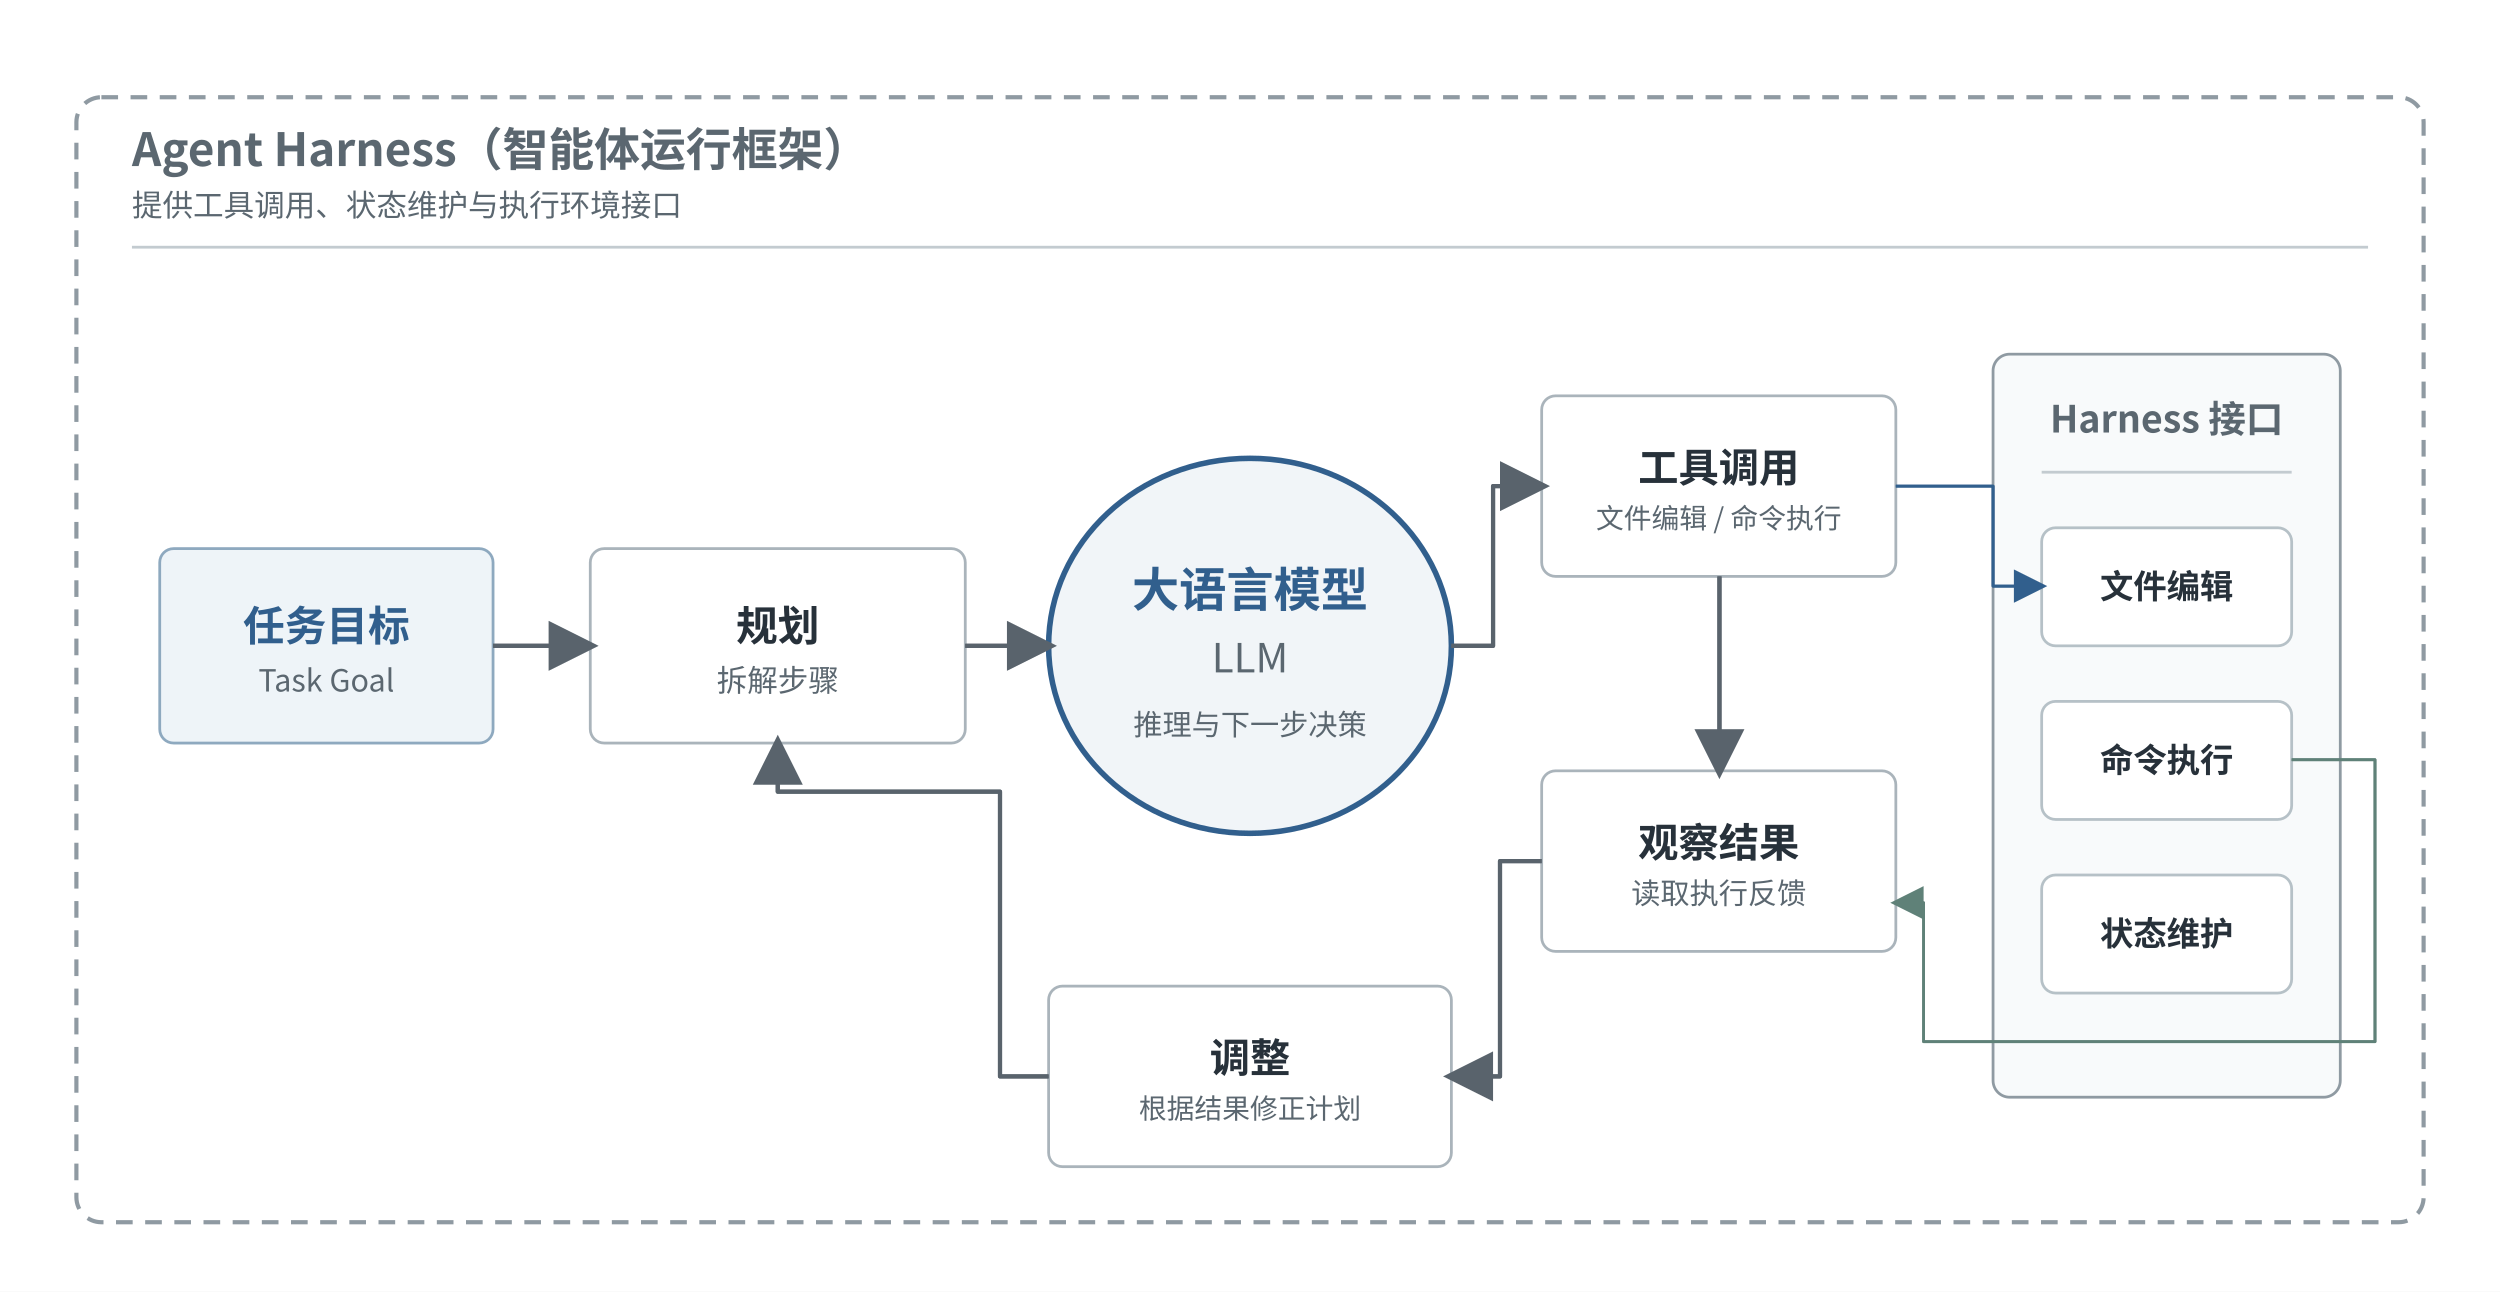
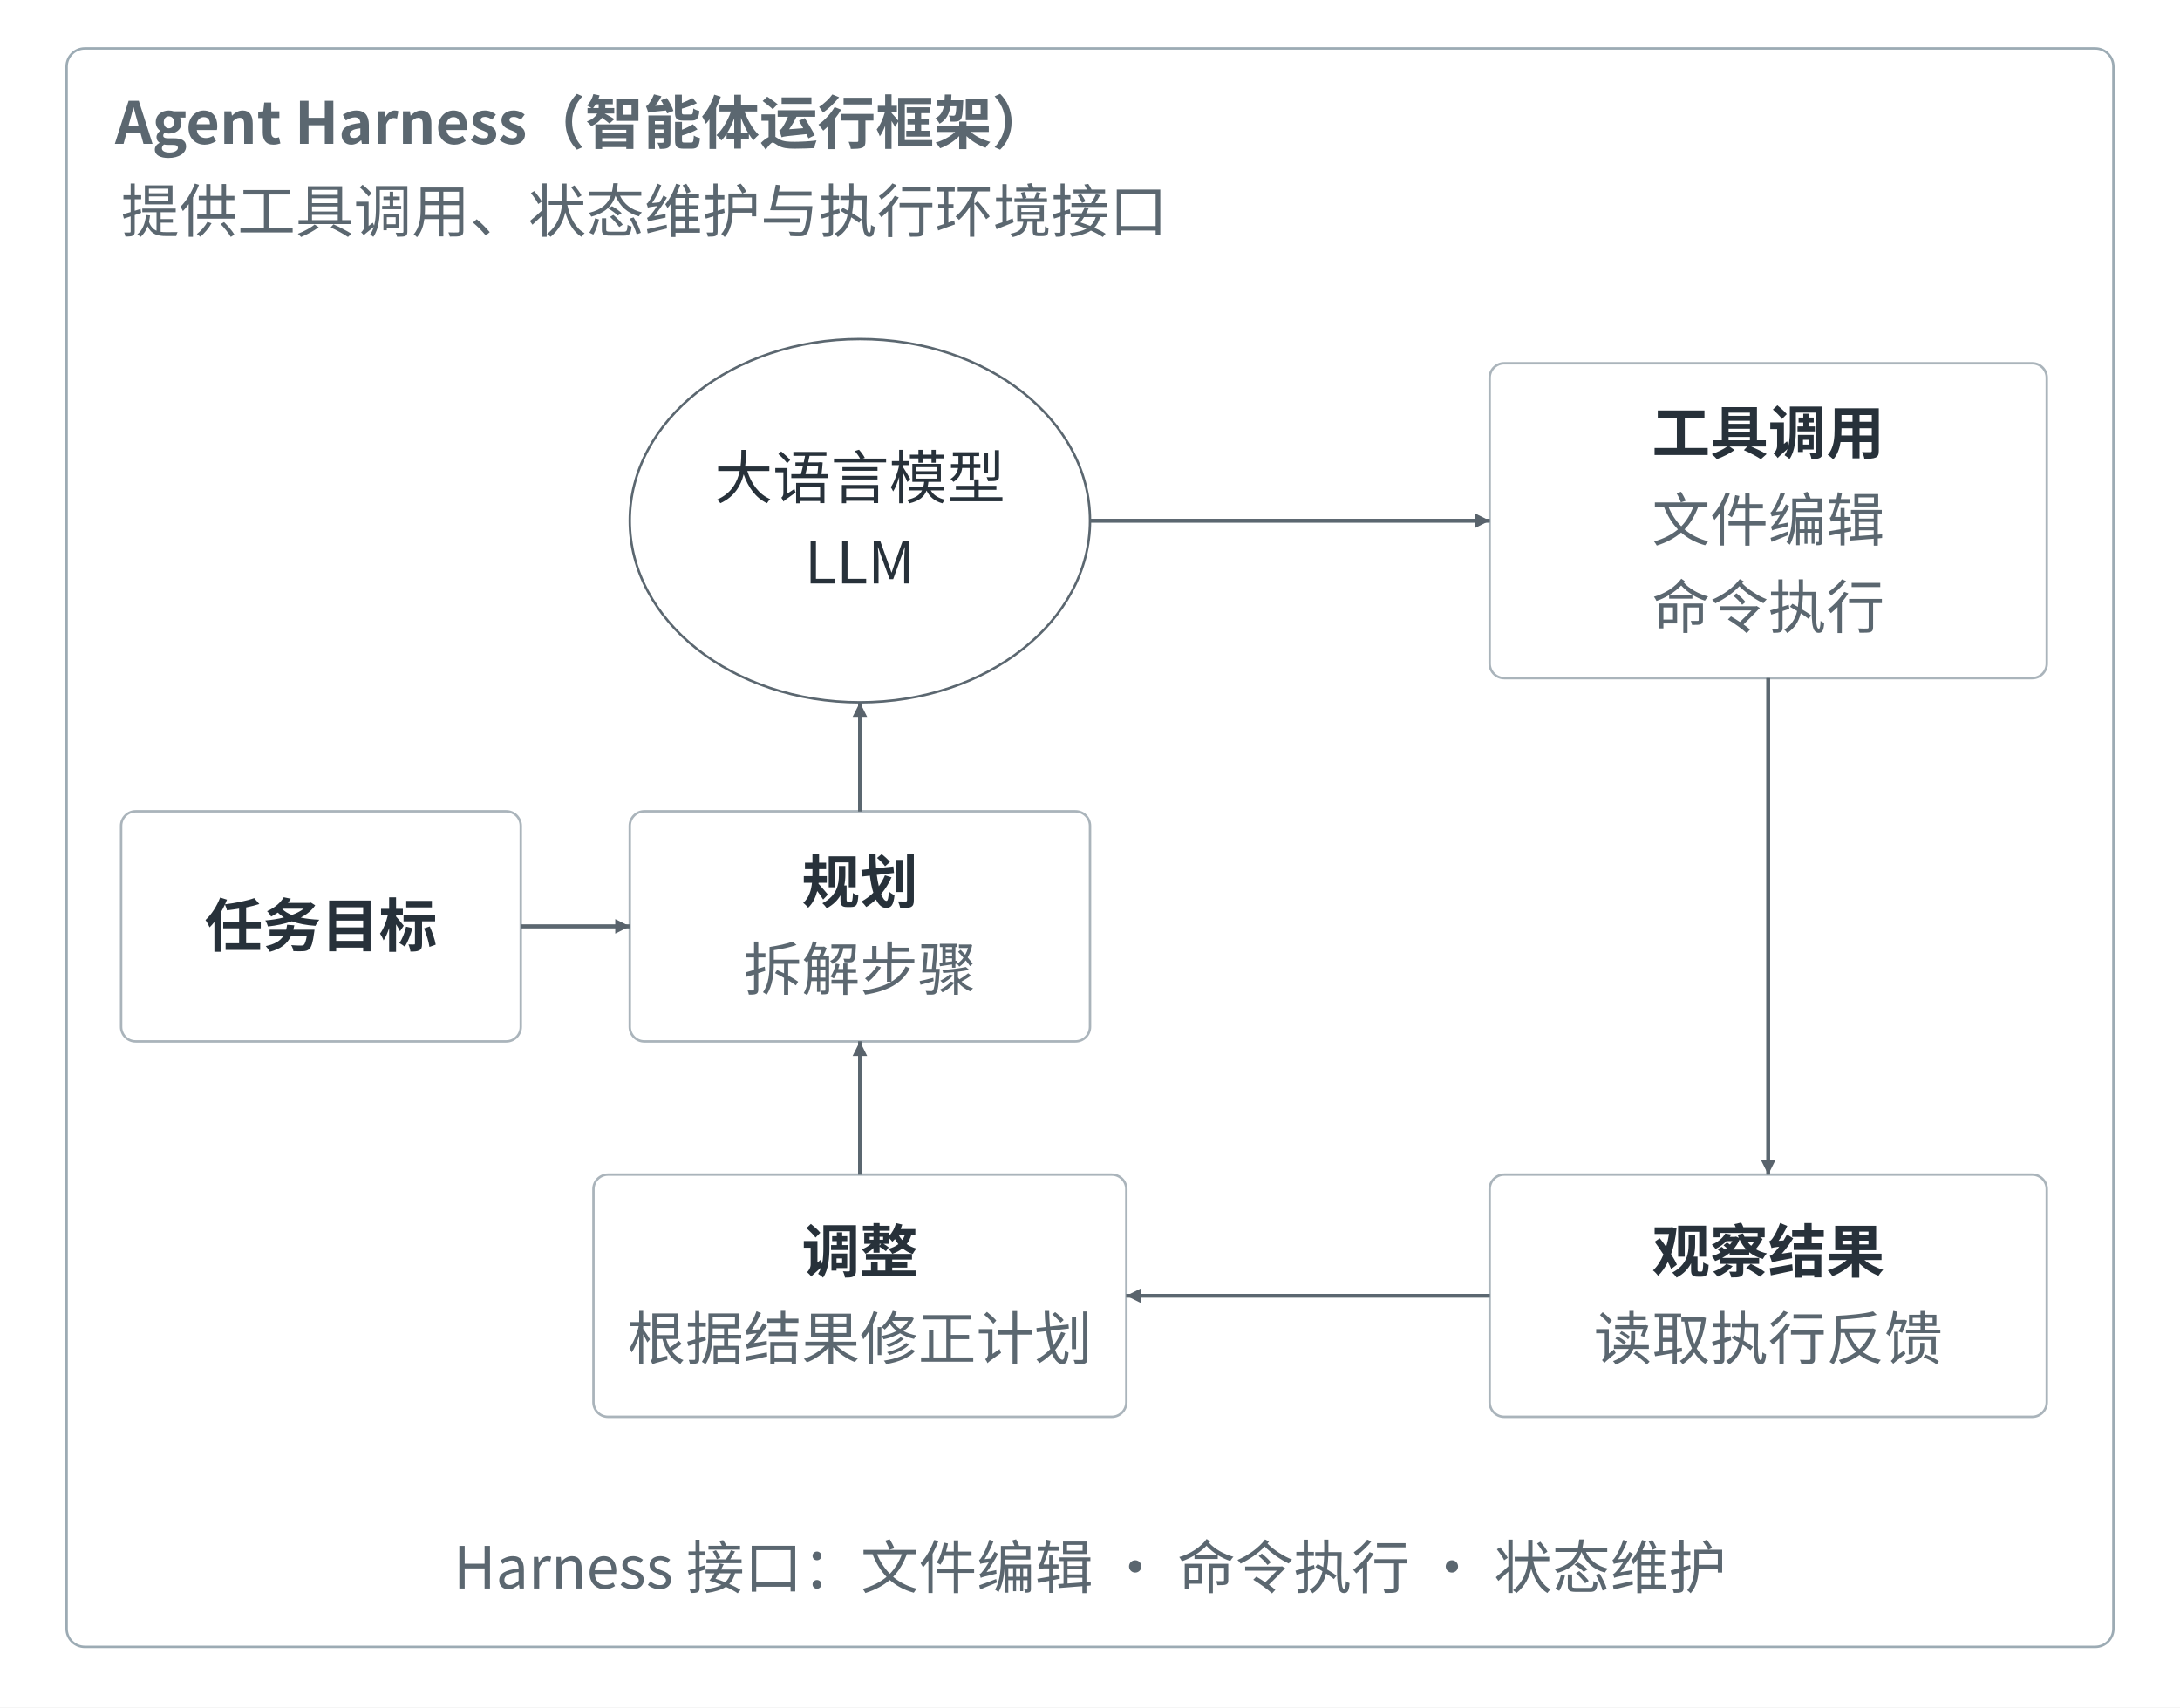
- <svg xmlns="http://www.w3.org/2000/svg" width="1800" height="930" viewBox="0 0 1800 930">
+ <svg xmlns="http://www.w3.org/2000/svg" width="1800" height="1410" viewBox="0 0 1800 1410">
  <defs>
-     <marker id="arrow-gray" markerWidth="12" markerHeight="12" refX="10" refY="6" orient="auto" markerUnits="strokeWidth">
+     <marker id="arrow-gray" markerWidth="16" markerHeight="16" refX="12" refY="6" orient="auto" markerUnits="userSpaceOnUse">
      <path d="M0,0 L12,6 L0,12 Z" fill="#59636c" />
    </marker>
-     <marker id="arrow-blue" markerWidth="12" markerHeight="12" refX="10" refY="6" orient="auto" markerUnits="strokeWidth">
+     <marker id="arrow-blue" markerWidth="16" markerHeight="16" refX="12" refY="6" orient="auto" markerUnits="userSpaceOnUse">
      <path d="M0,0 L12,6 L0,12 Z" fill="#315f8d" />
    </marker>
-     <marker id="arrow-green" markerWidth="12" markerHeight="12" refX="10" refY="6" orient="auto" markerUnits="strokeWidth">
+     <marker id="arrow-green" markerWidth="16" markerHeight="16" refX="12" refY="6" orient="auto" markerUnits="userSpaceOnUse">
      <path d="M0,0 L12,6 L0,12 Z" fill="#5f8178" />
    </marker>
-     <marker id="arrow-red" markerWidth="12" markerHeight="12" refX="10" refY="6" orient="auto" markerUnits="strokeWidth">
+     <marker id="arrow-red" markerWidth="16" markerHeight="16" refX="12" refY="6" orient="auto" markerUnits="userSpaceOnUse">
      <path d="M0,0 L12,6 L0,12 Z" fill="#a15e50" />
    </marker>
  </defs>
-   <rect width="1800" height="930" fill="#ffffff" />
-   <rect x="55" y="70" width="1690" height="810" rx="18" fill="#ffffff" stroke="#8f9aa2" stroke-width="3" stroke-dasharray="12 9" />
-   <text x="95" y="108" text-anchor="start" dominant-baseline="middle" style="font-family:Microsoft YaHei,Noto Sans CJK SC,SimSun,sans-serif;font-size:33px;font-weight:600;fill:#5b6770">Agent Harness（智能体运行框架）</text>
-   <text x="95" y="148" text-anchor="start" dominant-baseline="middle" style="font-family:Microsoft YaHei,Noto Sans CJK SC,SimSun,sans-serif;font-size:22px;fill:#5b6770">提供工具调用、状态维护与执行环境接口</text>
-   <polyline points="95,178 1705,178" fill="none" stroke="#c3cbd0" stroke-width="2" stroke-linejoin="round" />
-   <rect x="115" y="395" width="240" height="140" rx="10" fill="#eef4f8" stroke="#8ea9bf" stroke-width="2" />
-   <text x="235.0" y="451.0" text-anchor="middle" dominant-baseline="middle" style="font-family:Microsoft YaHei,Noto Sans CJK SC,SimSun,sans-serif;font-size:30px;font-weight:600;fill:#315f8d">任务目标</text>
-   <text x="235.0" y="490.2" text-anchor="middle" dominant-baseline="middle" style="font-family:Microsoft YaHei,Noto Sans CJK SC,SimSun,sans-serif;font-size:22px;fill:#5b6770">Task Goal</text>
-   <rect x="425" y="395" width="270" height="140" rx="10" fill="#ffffff" stroke="#aab4bb" stroke-width="2" />
-   <text x="560.0" y="451.0" text-anchor="middle" dominant-baseline="middle" style="font-family:Microsoft YaHei,Noto Sans CJK SC,SimSun,sans-serif;font-size:30px;font-weight:600;fill:#27313a">规划</text>
-   <text x="560.0" y="490.2" text-anchor="middle" dominant-baseline="middle" style="font-family:Microsoft YaHei,Noto Sans CJK SC,SimSun,sans-serif;font-size:22px;fill:#5b6770">拆解步骤</text>
-   <ellipse cx="900.0" cy="465.0" rx="145.0" ry="135.0" fill="#f1f5f8" stroke="#315f8d" stroke-width="4" />
-   <text x="900" y="425" text-anchor="middle" dominant-baseline="middle" style="font-family:Microsoft YaHei,Noto Sans CJK SC,SimSun,sans-serif;font-size:34px;font-weight:600;fill:#315f8d">大语言模型</text>
-   <text x="900" y="474" text-anchor="middle" dominant-baseline="middle" style="font-family:Microsoft YaHei,Noto Sans CJK SC,SimSun,sans-serif;font-size:29px;fill:#5b6770">LLM</text>
-   <text x="900" y="522" text-anchor="middle" dominant-baseline="middle" style="font-family:Microsoft YaHei,Noto Sans CJK SC,SimSun,sans-serif;font-size:21px;fill:#5b6770">推理与下一步决策</text>
-   <rect x="1110" y="285" width="255" height="130" rx="10" fill="#ffffff" stroke="#aab4bb" stroke-width="2" />
-   <text x="1237.5" y="337.0" text-anchor="middle" dominant-baseline="middle" style="font-family:Microsoft YaHei,Noto Sans CJK SC,SimSun,sans-serif;font-size:29px;font-weight:600;fill:#27313a">工具调用</text>
-   <text x="1237.5" y="373.4" text-anchor="middle" dominant-baseline="middle" style="font-family:Microsoft YaHei,Noto Sans CJK SC,SimSun,sans-serif;font-size:20px;fill:#5b6770">文件编辑 / 命令执行</text>
-   <rect x="1110" y="555" width="255" height="130" rx="10" fill="#ffffff" stroke="#aab4bb" stroke-width="2" />
-   <text x="1237.5" y="607.0" text-anchor="middle" dominant-baseline="middle" style="font-family:Microsoft YaHei,Noto Sans CJK SC,SimSun,sans-serif;font-size:29px;font-weight:600;fill:#27313a">观察结果</text>
-   <text x="1237.5" y="643.4" text-anchor="middle" dominant-baseline="middle" style="font-family:Microsoft YaHei,Noto Sans CJK SC,SimSun,sans-serif;font-size:21px;fill:#5b6770">读取执行反馈</text>
-   <rect x="755" y="710" width="290" height="130" rx="10" fill="#ffffff" stroke="#aab4bb" stroke-width="2" />
-   <text x="900.0" y="762.0" text-anchor="middle" dominant-baseline="middle" style="font-family:Microsoft YaHei,Noto Sans CJK SC,SimSun,sans-serif;font-size:29px;font-weight:600;fill:#27313a">调整</text>
-   <text x="900.0" y="798.4" text-anchor="middle" dominant-baseline="middle" style="font-family:Microsoft YaHei,Noto Sans CJK SC,SimSun,sans-serif;font-size:20px;fill:#5b6770">根据结果修正计划</text>
-   <polyline points="355,465 425,465" fill="none" stroke="#59636c" stroke-width="3" stroke-linejoin="round" />
-   <polyline points="355,465 425,465" fill="none" stroke="#59636c" stroke-width="3" stroke-linejoin="round" marker-end="url(#arrow-gray)" />
-   <polyline points="695,465 755,465" fill="none" stroke="#59636c" stroke-width="3" stroke-linejoin="round" />
-   <polyline points="695,465 755,465" fill="none" stroke="#59636c" stroke-width="3" stroke-linejoin="round" marker-end="url(#arrow-gray)" />
-   <polyline points="1045,465 1075,465 1075,350 1110,350" fill="none" stroke="#59636c" stroke-width="3" stroke-linejoin="round" />
-   <polyline points="1045,465 1075,465 1075,350 1110,350" fill="none" stroke="#59636c" stroke-width="3" stroke-linejoin="round" marker-end="url(#arrow-gray)" />
-   <polyline points="1238,415 1238,555" fill="none" stroke="#59636c" stroke-width="3" stroke-linejoin="round" />
-   <polyline points="1238,415 1238,555" fill="none" stroke="#59636c" stroke-width="3" stroke-linejoin="round" marker-end="url(#arrow-gray)" />
-   <polyline points="1110,620 1080,620 1080,775 1045,775" fill="none" stroke="#59636c" stroke-width="3" stroke-linejoin="round" />
-   <polyline points="1110,620 1080,620 1080,775 1045,775" fill="none" stroke="#59636c" stroke-width="3" stroke-linejoin="round" marker-end="url(#arrow-gray)" />
-   <polyline points="755,775 720,775 720,570 560,570 560,535" fill="none" stroke="#59636c" stroke-width="3" stroke-linejoin="round" />
-   <polyline points="755,775 720,775 720,570 560,570 560,535" fill="none" stroke="#59636c" stroke-width="3" stroke-linejoin="round" marker-end="url(#arrow-gray)" />
-   <rect x="1435" y="255" width="250" height="535" rx="12" fill="#f8fafb" stroke="#8f9aa2" stroke-width="2" />
-   <text x="1560" y="302" text-anchor="middle" dominant-baseline="middle" style="font-family:Microsoft YaHei,Noto Sans CJK SC,SimSun,sans-serif;font-size:27px;font-weight:600;fill:#5b6770">Harness 接口</text>
-   <polyline points="1470,340 1650,340" fill="none" stroke="#c3cbd0" stroke-width="2" stroke-linejoin="round" />
-   <rect x="1470" y="380" width="180" height="85" rx="10" fill="#ffffff" stroke="#b6c1c7" stroke-width="2" />
-   <text x="1560.0" y="422.5" text-anchor="middle" dominant-baseline="middle" style="font-family:Microsoft YaHei,Noto Sans CJK SC,SimSun,sans-serif;font-size:24px;font-weight:600;fill:#27313a">文件编辑</text>
-   <rect x="1470" y="505" width="180" height="85" rx="10" fill="#ffffff" stroke="#b6c1c7" stroke-width="2" />
-   <text x="1560.0" y="547.5" text-anchor="middle" dominant-baseline="middle" style="font-family:Microsoft YaHei,Noto Sans CJK SC,SimSun,sans-serif;font-size:24px;font-weight:600;fill:#27313a">命令执行</text>
-   <rect x="1470" y="630" width="180" height="85" rx="10" fill="#ffffff" stroke="#b6c1c7" stroke-width="2" />
-   <text x="1560.0" y="672.5" text-anchor="middle" dominant-baseline="middle" style="font-family:Microsoft YaHei,Noto Sans CJK SC,SimSun,sans-serif;font-size:24px;font-weight:600;fill:#27313a">状态维护</text>
-   <polyline points="1365,350 1435,350 1435,422 1470,422" fill="none" stroke="#315f8d" stroke-width="2" stroke-linejoin="round" />
-   <polyline points="1365,350 1435,350 1435,422 1470,422" fill="none" stroke="#315f8d" stroke-width="2" stroke-linejoin="round" marker-end="url(#arrow-blue)" />
-   <polyline points="1650,547 1710,547 1710,750 1385,750 1385,650 1365,650" fill="none" stroke="#5f8178" stroke-width="2" stroke-linejoin="round" />
-   <polyline points="1650,547 1710,547 1710,750 1385,750 1385,650 1365,650" fill="none" stroke="#5f8178" stroke-width="2" stroke-linejoin="round" marker-end="url(#arrow-green)" />
+   <rect width="1800" height="1410" fill="#ffffff" />
+   <rect x="55" y="40" width="1690" height="1320" rx="15" fill="#ffffff" stroke="#9cabb4" stroke-width="2" />
+   <text x="95" y="102" text-anchor="start" dominant-baseline="middle" style="font-family:Microsoft YaHei,Noto Sans CJK SC,SimSun,sans-serif;font-size:48px;font-weight:600;fill:#5b6770">Agent Harness（智能体运行框架）</text>
+   <text x="100" y="175" text-anchor="start" dominant-baseline="middle" style="font-family:Microsoft YaHei,Noto Sans CJK SC,SimSun,sans-serif;font-size:48px;fill:#5b6770">提供工具调用、状态维护与执行环境接口</text>
+   <rect x="100" y="670" width="330" height="190" rx="12" fill="#ffffff" stroke="#aab4bb" stroke-width="2" />
+   <text x="265.0" y="765.0" text-anchor="middle" dominant-baseline="middle" style="font-family:Microsoft YaHei,Noto Sans CJK SC,SimSun,sans-serif;font-size:48px;font-weight:600;fill:#27313a">任务目标</text>
+   <rect x="520" y="670" width="380" height="190" rx="12" fill="#ffffff" stroke="#aab4bb" stroke-width="2" />
+   <text x="710.0" y="729.0" text-anchor="middle" dominant-baseline="middle" style="font-family:Microsoft YaHei,Noto Sans CJK SC,SimSun,sans-serif;font-size:48px;font-weight:600;fill:#27313a">规划</text>
+   <text x="710.0" y="801.0" text-anchor="middle" dominant-baseline="middle" style="font-family:Microsoft YaHei,Noto Sans CJK SC,SimSun,sans-serif;font-size:48px;fill:#5b6770">拆解步骤</text>
+   <ellipse cx="710.0" cy="430.0" rx="190.0" ry="150.0" fill="#ffffff" stroke="#5b6770" stroke-width="2" />
+   <text x="710" y="395.0" text-anchor="middle" dominant-baseline="middle" style="font-family:Microsoft YaHei,Noto Sans CJK SC,SimSun,sans-serif;font-size:48px;fill:#27313a">大语言模型</text>
+   <text x="710" y="465.0" text-anchor="middle" dominant-baseline="middle" style="font-family:Microsoft YaHei,Noto Sans CJK SC,SimSun,sans-serif;font-size:48px;fill:#27313a">LLM</text>
+   <rect x="1230" y="300" width="460" height="260" rx="12" fill="#ffffff" stroke="#aab4bb" stroke-width="2" />
+   <text x="1460.0" y="358.0" text-anchor="middle" dominant-baseline="middle" style="font-family:Microsoft YaHei,Noto Sans CJK SC,SimSun,sans-serif;font-size:48px;font-weight:600;fill:#27313a">工具调用</text>
+   <text x="1460.0" y="430.0" text-anchor="middle" dominant-baseline="middle" style="font-family:Microsoft YaHei,Noto Sans CJK SC,SimSun,sans-serif;font-size:48px;fill:#5b6770">文件编辑</text>
+   <text x="1460.0" y="502.0" text-anchor="middle" dominant-baseline="middle" style="font-family:Microsoft YaHei,Noto Sans CJK SC,SimSun,sans-serif;font-size:48px;fill:#5b6770">命令执行</text>
+   <rect x="1230" y="970" width="460" height="200" rx="12" fill="#ffffff" stroke="#aab4bb" stroke-width="2" />
+   <text x="1460.0" y="1034.0" text-anchor="middle" dominant-baseline="middle" style="font-family:Microsoft YaHei,Noto Sans CJK SC,SimSun,sans-serif;font-size:48px;font-weight:600;fill:#27313a">观察结果</text>
+   <text x="1460.0" y="1106.0" text-anchor="middle" dominant-baseline="middle" style="font-family:Microsoft YaHei,Noto Sans CJK SC,SimSun,sans-serif;font-size:48px;fill:#5b6770">读取执行反馈</text>
+   <rect x="490" y="970" width="440" height="200" rx="12" fill="#ffffff" stroke="#aab4bb" stroke-width="2" />
+   <text x="710.0" y="1034.0" text-anchor="middle" dominant-baseline="middle" style="font-family:Microsoft YaHei,Noto Sans CJK SC,SimSun,sans-serif;font-size:48px;font-weight:600;fill:#27313a">调整</text>
+   <text x="710.0" y="1106.0" text-anchor="middle" dominant-baseline="middle" style="font-family:Microsoft YaHei,Noto Sans CJK SC,SimSun,sans-serif;font-size:48px;fill:#5b6770">根据结果修正计划</text>
+   <polyline points="430,765 520,765" fill="none" stroke="#5b6770" stroke-width="3" stroke-linejoin="round" />
+   <polyline points="430,765 520,765" fill="none" stroke="#5b6770" stroke-width="3" stroke-linejoin="round" marker-end="url(#arrow-gray)" />
+   <polyline points="710,670 710,580" fill="none" stroke="#5b6770" stroke-width="3" stroke-linejoin="round" />
+   <polyline points="710,670 710,580" fill="none" stroke="#5b6770" stroke-width="3" stroke-linejoin="round" marker-end="url(#arrow-gray)" />
+   <polyline points="900,430 1230,430" fill="none" stroke="#5b6770" stroke-width="3" stroke-linejoin="round" />
+   <polyline points="900,430 1230,430" fill="none" stroke="#5b6770" stroke-width="3" stroke-linejoin="round" marker-end="url(#arrow-gray)" />
+   <polyline points="1460,560 1460,970" fill="none" stroke="#5b6770" stroke-width="3" stroke-linejoin="round" />
+   <polyline points="1460,560 1460,970" fill="none" stroke="#5b6770" stroke-width="3" stroke-linejoin="round" marker-end="url(#arrow-gray)" />
+   <polyline points="1230,1070 930,1070" fill="none" stroke="#5b6770" stroke-width="3" stroke-linejoin="round" />
+   <polyline points="1230,1070 930,1070" fill="none" stroke="#5b6770" stroke-width="3" stroke-linejoin="round" marker-end="url(#arrow-gray)" />
+   <polyline points="710,970 710,860" fill="none" stroke="#5b6770" stroke-width="3" stroke-linejoin="round" />
+   <polyline points="710,970 710,860" fill="none" stroke="#5b6770" stroke-width="3" stroke-linejoin="round" marker-end="url(#arrow-gray)" />
+   <text x="900" y="1295" text-anchor="middle" dominant-baseline="middle" style="font-family:Microsoft YaHei,Noto Sans CJK SC,SimSun,sans-serif;font-size:48px;fill:#5b6770">Harness 接口：文件编辑 · 命令执行 · 状态维护</text>
</svg>
